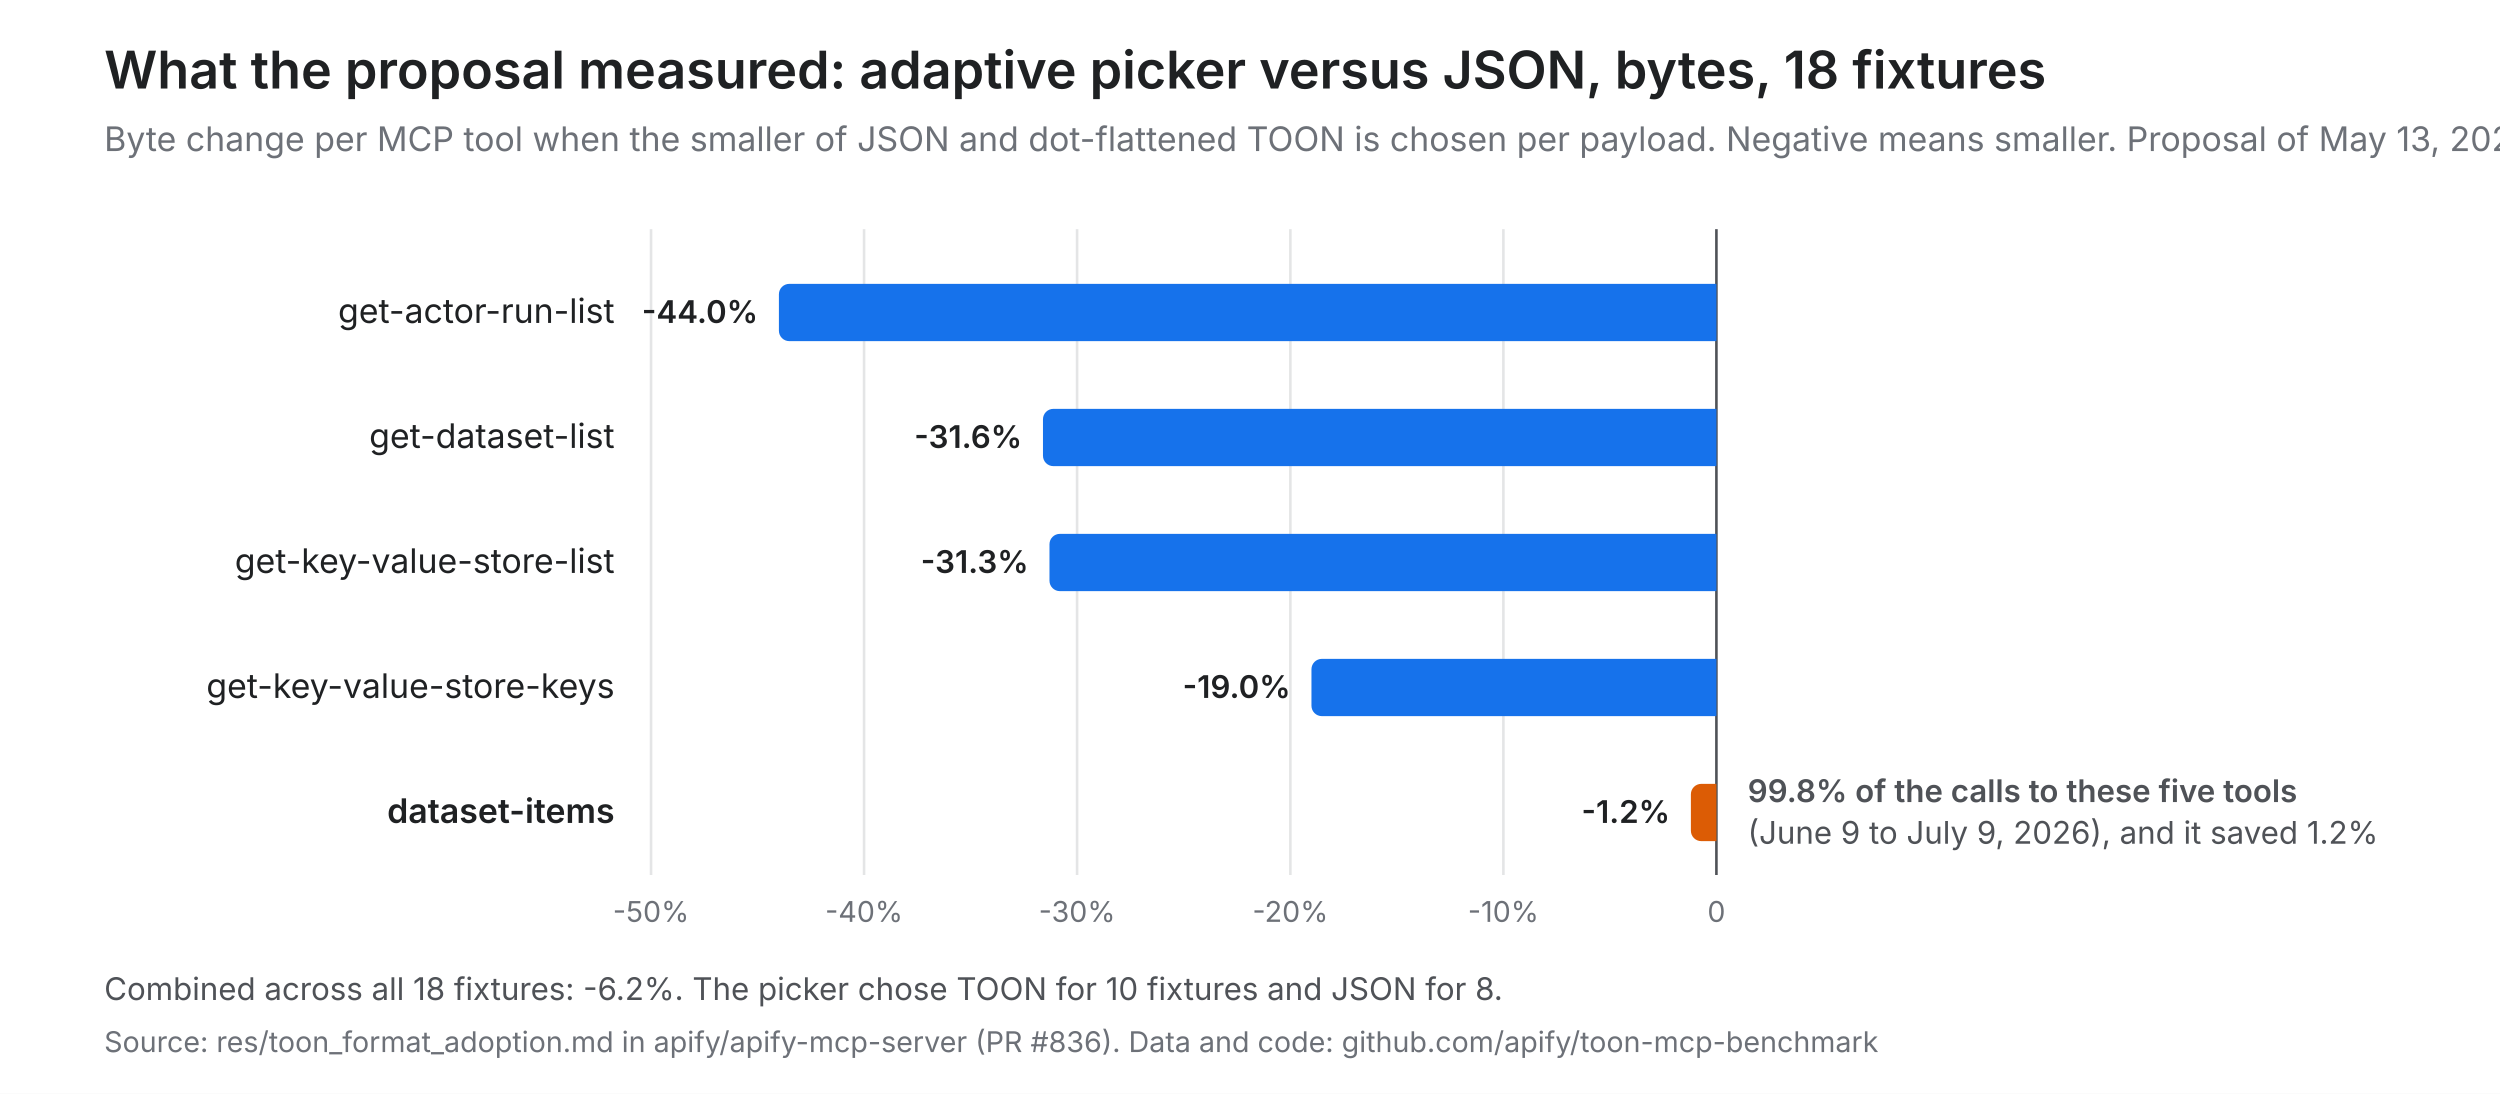
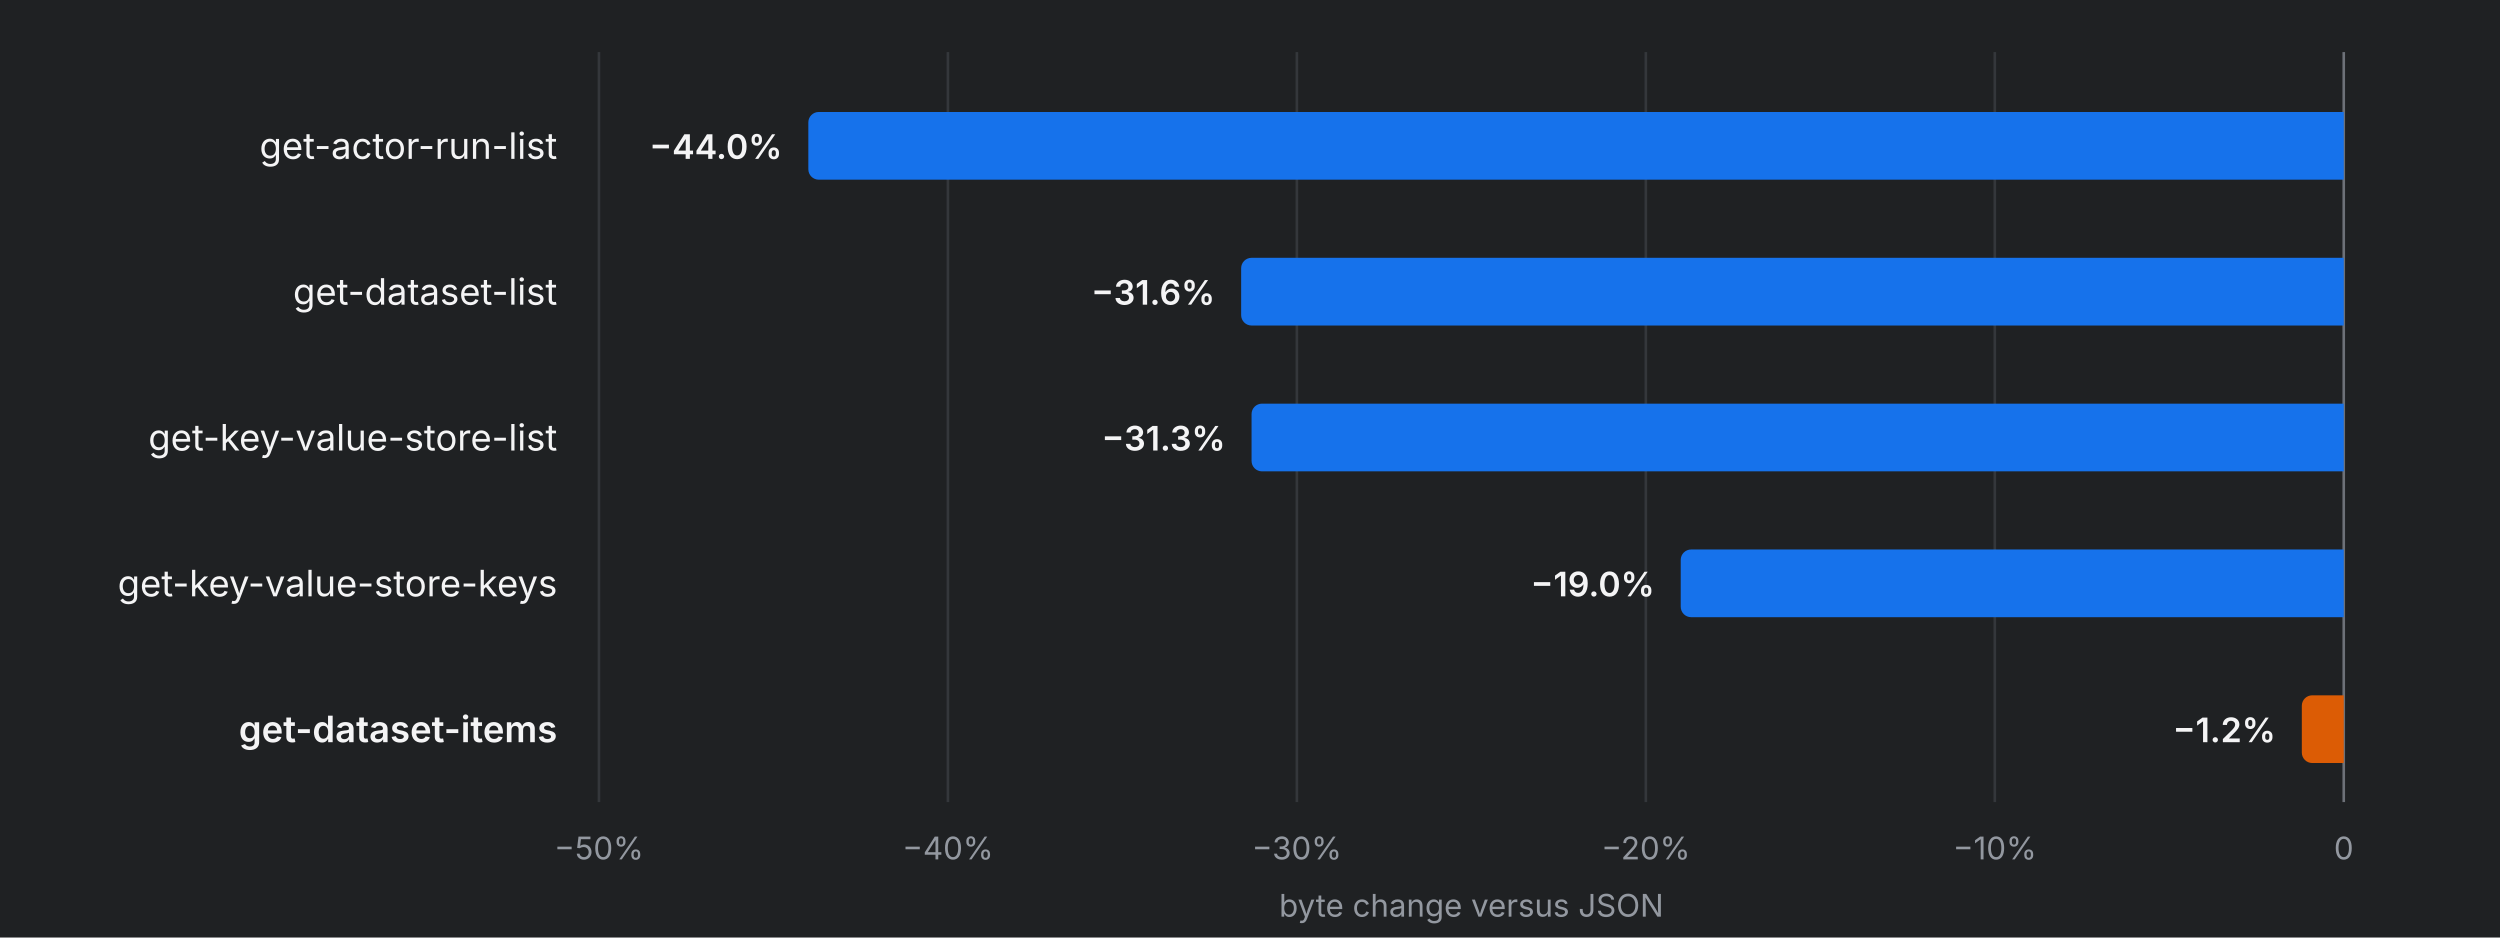
- <svg xmlns="http://www.w3.org/2000/svg" width="960" height="420" viewBox="0 0 960 420" font-family="Inter, 'SF Pro Text', -apple-system, BlinkMacSystemFont, 'Segoe UI', Helvetica, Arial, sans-serif">
-   <rect width="960" height="420" fill="#FFFFFF" />
-   <text x="40.0" y="34.0" font-size="20" fill="#1F2123" text-anchor="start" font-weight="600">What the proposal measured: adaptive picker versus JSON, bytes, 18 fixtures</text>
-   <text x="40.0" y="58.0" font-size="13" fill="#6D7178" text-anchor="start" font-weight="400">Byte change per MCP tool when the smaller of JSON and dot-flattened TOON is chosen per payload. Negative means smaller. Proposal of May 13, 2026.</text>
-   <line x1="250.0" y1="88" x2="250.0" y2="336" stroke="#E4E5E6" stroke-width="1" />
-   <text x="250.0" y="354.0" font-size="11" fill="#6D7178" text-anchor="middle" font-weight="400">-50%</text>
-   <line x1="331.8" y1="88" x2="331.8" y2="336" stroke="#E4E5E6" stroke-width="1" />
-   <text x="331.8" y="354.0" font-size="11" fill="#6D7178" text-anchor="middle" font-weight="400">-40%</text>
-   <line x1="413.6" y1="88" x2="413.6" y2="336" stroke="#E4E5E6" stroke-width="1" />
-   <text x="413.6" y="354.0" font-size="11" fill="#6D7178" text-anchor="middle" font-weight="400">-30%</text>
-   <line x1="495.5" y1="88" x2="495.5" y2="336" stroke="#E4E5E6" stroke-width="1" />
-   <text x="495.5" y="354.0" font-size="11" fill="#6D7178" text-anchor="middle" font-weight="400">-20%</text>
-   <line x1="577.3" y1="88" x2="577.3" y2="336" stroke="#E4E5E6" stroke-width="1" />
-   <text x="577.3" y="354.0" font-size="11" fill="#6D7178" text-anchor="middle" font-weight="400">-10%</text>
-   <line x1="659.1" y1="88" x2="659.1" y2="336" stroke="#4F5257" stroke-width="1" />
-   <text x="659.1" y="354.0" font-size="11" fill="#6D7178" text-anchor="middle" font-weight="400">0</text>
-   <path d="M659.1,109.0 H303.1 a4,4 0 0 0 -4,4 V127.0 a4,4 0 0 0 4,4 H659.1 Z" fill="#1672EB" />
-   <text x="236.0" y="124.0" font-size="13" fill="#1F2123" text-anchor="end" font-weight="400">get-actor-run-list</text>
-   <text x="291.1" y="124.0" font-size="12" fill="#1F2123" text-anchor="end" font-weight="600">-44.0%</text>
-   <path d="M659.1,157.0 H404.5 a4,4 0 0 0 -4,4 V175.0 a4,4 0 0 0 4,4 H659.1 Z" fill="#1672EB" />
-   <text x="236.0" y="172.0" font-size="13" fill="#1F2123" text-anchor="end" font-weight="400">get-dataset-list</text>
-   <text x="392.5" y="172.0" font-size="12" fill="#1F2123" text-anchor="end" font-weight="600">-31.6%</text>
-   <path d="M659.1,205.0 H407.0 a4,4 0 0 0 -4,4 V223.0 a4,4 0 0 0 4,4 H659.1 Z" fill="#1672EB" />
-   <text x="236.0" y="220.0" font-size="13" fill="#1F2123" text-anchor="end" font-weight="400">get-key-value-store-list</text>
-   <text x="395.0" y="220.0" font-size="12" fill="#1F2123" text-anchor="end" font-weight="600">-31.3%</text>
-   <path d="M659.1,253.0 H507.6 a4,4 0 0 0 -4,4 V271.0 a4,4 0 0 0 4,4 H659.1 Z" fill="#1672EB" />
-   <text x="236.0" y="268.0" font-size="13" fill="#1F2123" text-anchor="end" font-weight="400">get-key-value-store-keys</text>
-   <text x="495.6" y="268.0" font-size="12" fill="#1F2123" text-anchor="end" font-weight="600">-19.0%</text>
-   <path d="M659.1,301.0 H653.3 a4,4 0 0 0 -4,4 V319.0 a4,4 0 0 0 4,4 H659.1 Z" fill="#DC5C05" />
-   <text x="236.0" y="316.0" font-size="13" fill="#1F2123" text-anchor="end" font-weight="600">dataset-items</text>
-   <text x="641.3" y="316.0" font-size="12" fill="#1F2123" text-anchor="end" font-weight="600">-1.2%</text>
-   <text x="671.1" y="308.0" font-size="12" fill="#4F5257" text-anchor="start" font-weight="600">99.8% of the calls to these five tools</text>
-   <text x="671.1" y="324.0" font-size="12" fill="#4F5257" text-anchor="start" font-weight="400">(June 9 to July 9, 2026), and it saved 1.2%</text>
-   <text x="40.0" y="384.0" font-size="12" fill="#4F5257" text-anchor="start" font-weight="400">Combined across all 18 fixtures: -6.2%. The picker chose TOON for 10 fixtures and JSON for 8.</text>
-   <text x="40.0" y="404.0" font-size="11" fill="#6D7178" text-anchor="start" font-weight="400">Source: res/toon_format_adoption.md in apify/apify-mcp-server (PR #836). Data and code: github.com/apify/toon-mcp-benchmark</text>
+ <svg xmlns="http://www.w3.org/2000/svg" width="960" height="360" viewBox="0 0 960 360" font-family="Inter, 'SF Pro Text', -apple-system, BlinkMacSystemFont, 'Segoe UI', Helvetica, Arial, sans-serif">
+   <rect width="960" height="360" fill="#1F2123" />
+   <line x1="230.0" y1="20" x2="230.0" y2="308" stroke="#34373B" stroke-width="1" />
+   <text x="230.0" y="330.0" font-size="12" fill="#9398A0" text-anchor="middle" font-weight="400">−50%</text>
+   <line x1="364.0" y1="20" x2="364.0" y2="308" stroke="#34373B" stroke-width="1" />
+   <text x="364.0" y="330.0" font-size="12" fill="#9398A0" text-anchor="middle" font-weight="400">−40%</text>
+   <line x1="498.0" y1="20" x2="498.0" y2="308" stroke="#34373B" stroke-width="1" />
+   <text x="498.0" y="330.0" font-size="12" fill="#9398A0" text-anchor="middle" font-weight="400">−30%</text>
+   <line x1="632.0" y1="20" x2="632.0" y2="308" stroke="#34373B" stroke-width="1" />
+   <text x="632.0" y="330.0" font-size="12" fill="#9398A0" text-anchor="middle" font-weight="400">−20%</text>
+   <line x1="766.0" y1="20" x2="766.0" y2="308" stroke="#34373B" stroke-width="1" />
+   <text x="766.0" y="330.0" font-size="12" fill="#9398A0" text-anchor="middle" font-weight="400">−10%</text>
+   <line x1="900.0" y1="20" x2="900.0" y2="308" stroke="#6D7178" stroke-width="1" />
+   <text x="900.0" y="330.0" font-size="12" fill="#9398A0" text-anchor="middle" font-weight="400">0</text>
+   <text x="565.0" y="352.0" font-size="12" fill="#9398A0" text-anchor="middle" font-weight="400">byte change versus JSON</text>
+   <path d="M900.0,43.0 H314.4 a4,4 0 0 0 -4,4 V65.0 a4,4 0 0 0 4,4 H900.0 Z" fill="#1672EB" />
+   <text x="214.0" y="61.0" font-size="14" fill="#F4F4F5" text-anchor="end" font-weight="400">get-actor-run-list</text>
+   <text x="300.4" y="61.0" font-size="13" fill="#F4F4F5" text-anchor="end" font-weight="600">−44.0%</text>
+   <path d="M900.0,99.0 H480.6 a4,4 0 0 0 -4,4 V121.0 a4,4 0 0 0 4,4 H900.0 Z" fill="#1672EB" />
+   <text x="214.0" y="117.0" font-size="14" fill="#F4F4F5" text-anchor="end" font-weight="400">get-dataset-list</text>
+   <text x="466.6" y="117.0" font-size="13" fill="#F4F4F5" text-anchor="end" font-weight="600">−31.6%</text>
+   <path d="M900.0,155.0 H484.6 a4,4 0 0 0 -4,4 V177.0 a4,4 0 0 0 4,4 H900.0 Z" fill="#1672EB" />
+   <text x="214.0" y="173.0" font-size="14" fill="#F4F4F5" text-anchor="end" font-weight="400">get-key-value-store-list</text>
+   <text x="470.6" y="173.0" font-size="13" fill="#F4F4F5" text-anchor="end" font-weight="600">−31.3%</text>
+   <path d="M900.0,211.0 H649.4 a4,4 0 0 0 -4,4 V233.0 a4,4 0 0 0 4,4 H900.0 Z" fill="#1672EB" />
+   <text x="214.0" y="229.0" font-size="14" fill="#F4F4F5" text-anchor="end" font-weight="400">get-key-value-store-keys</text>
+   <text x="635.4" y="229.0" font-size="13" fill="#F4F4F5" text-anchor="end" font-weight="600">−19.0%</text>
+   <path d="M900.0,267.0 H887.9 a4,4 0 0 0 -4,4 V289.0 a4,4 0 0 0 4,4 H900.0 Z" fill="#DC5C05" />
+   <text x="214.0" y="285.0" font-size="14" fill="#F4F4F5" text-anchor="end" font-weight="600">get-dataset-items</text>
+   <text x="873.9" y="285.0" font-size="13" fill="#F4F4F5" text-anchor="end" font-weight="600">−1.2%</text>
</svg>
